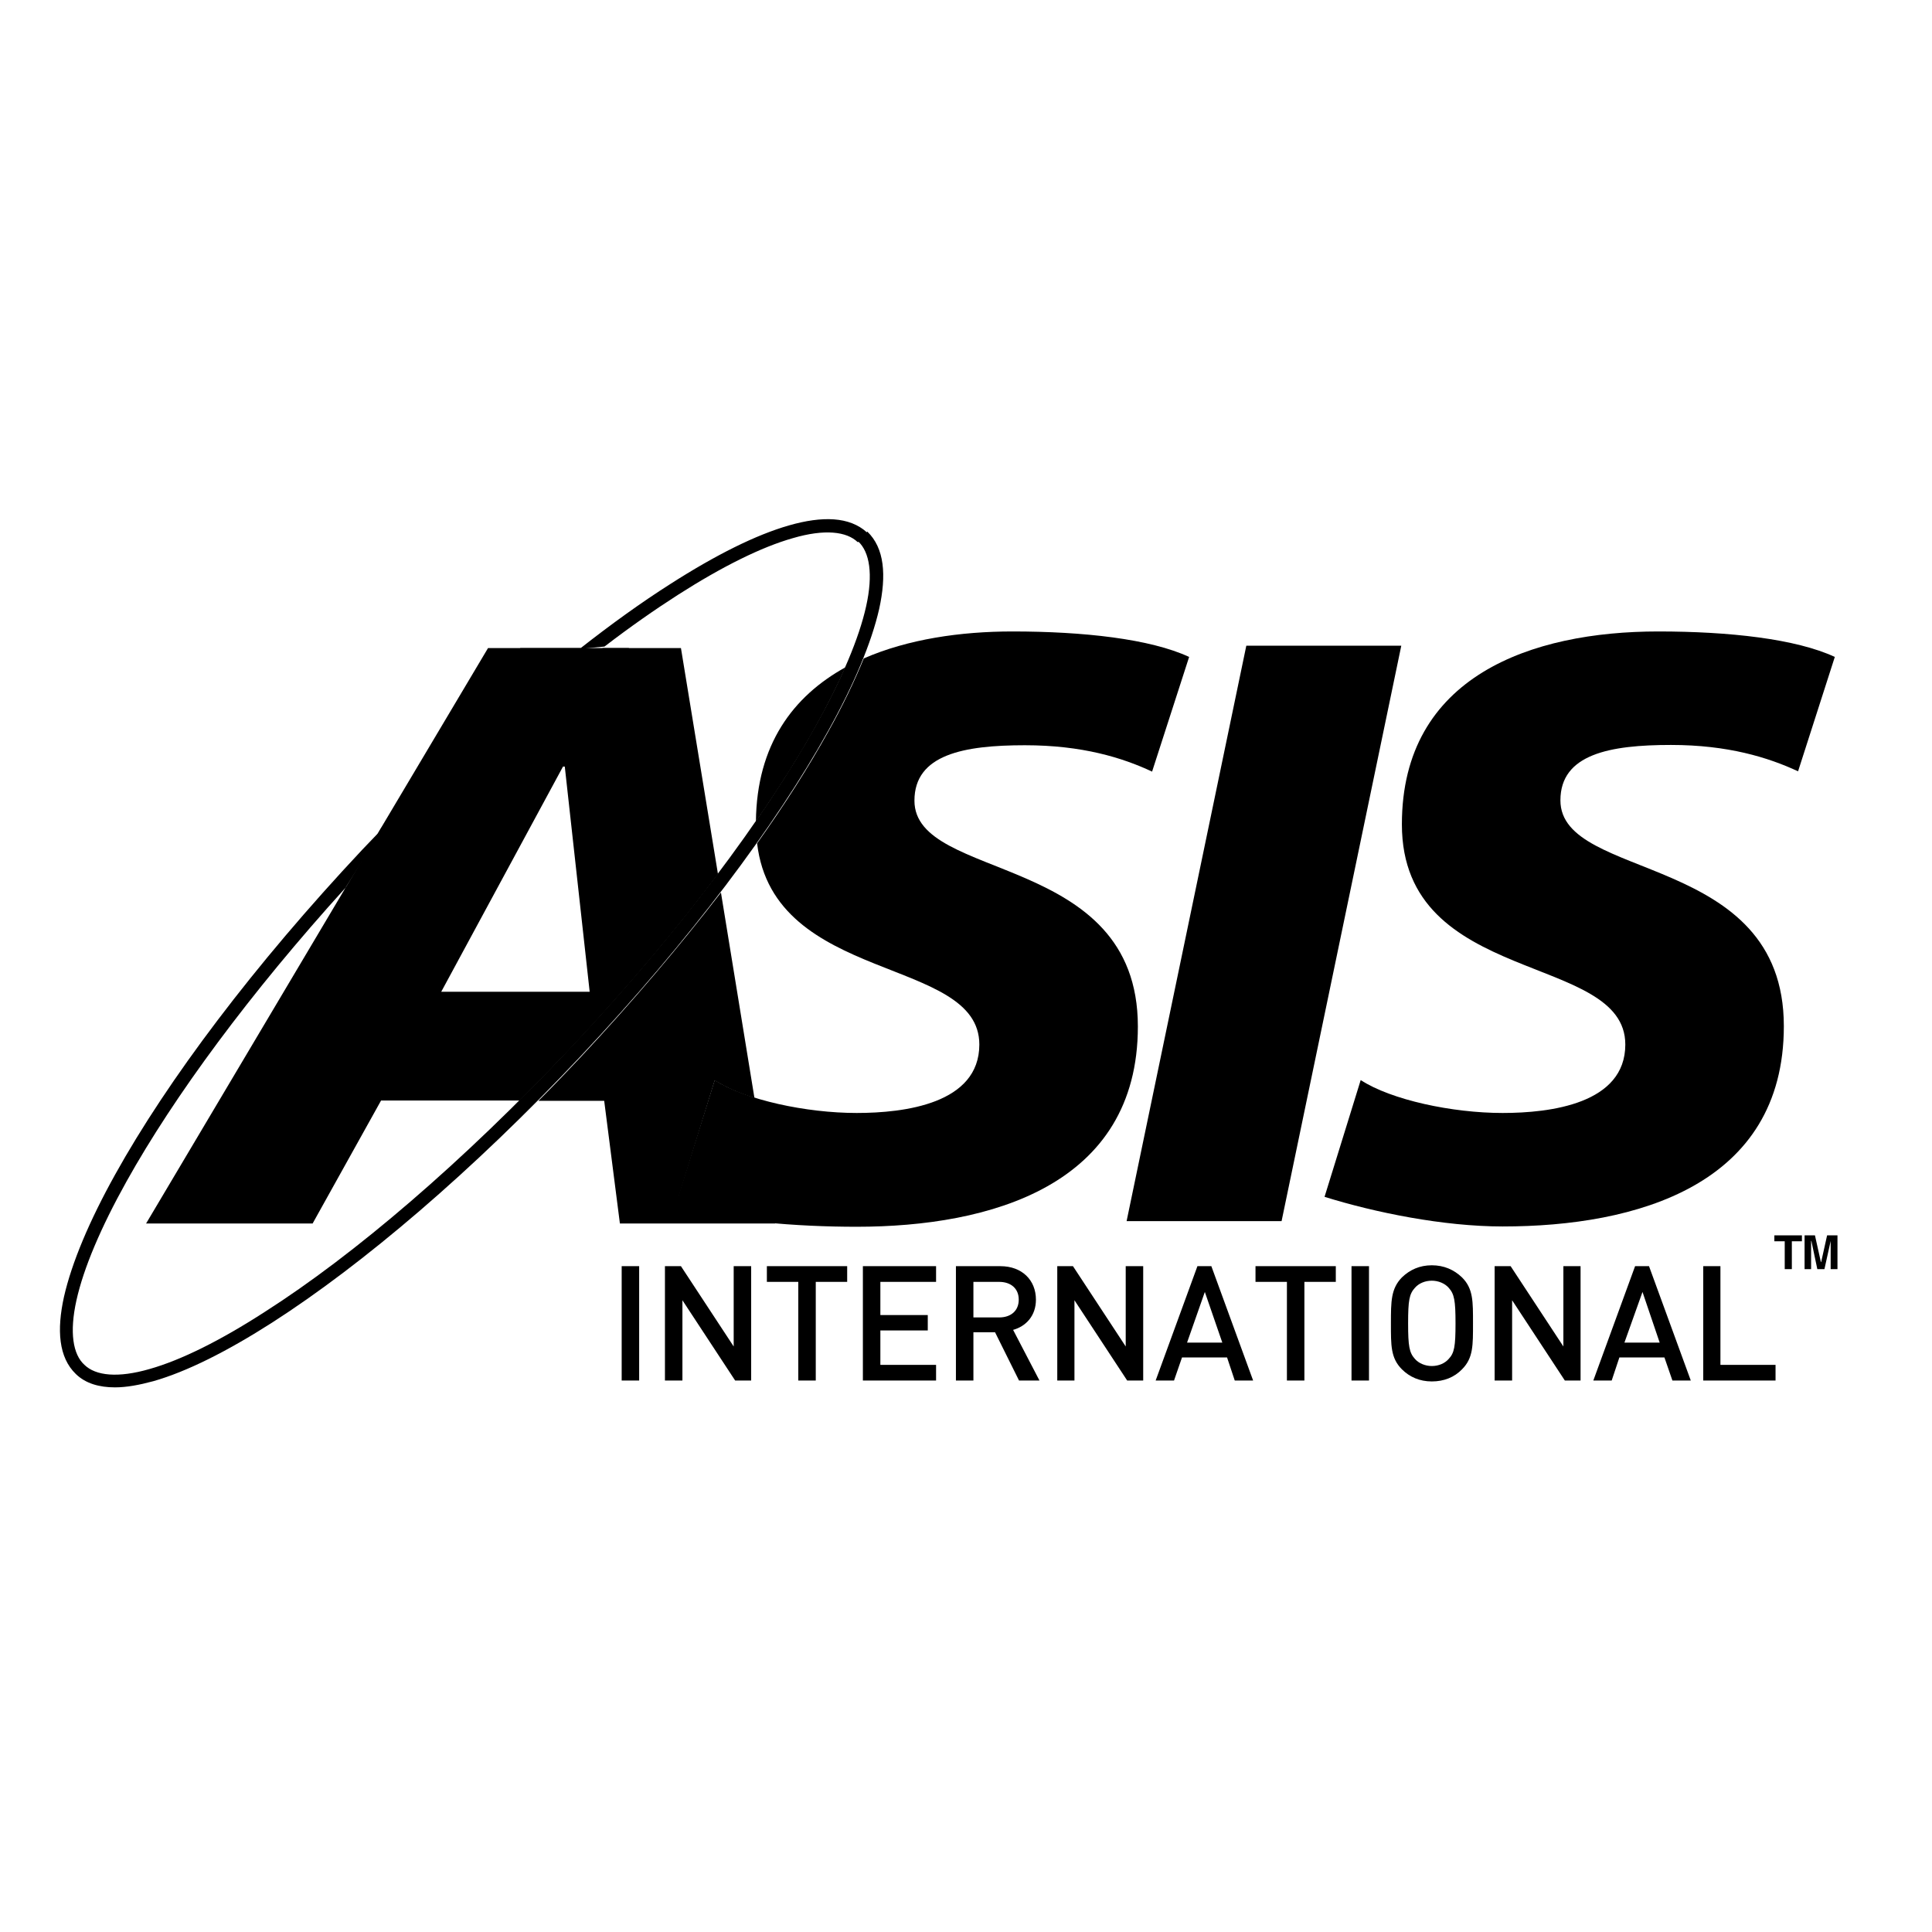
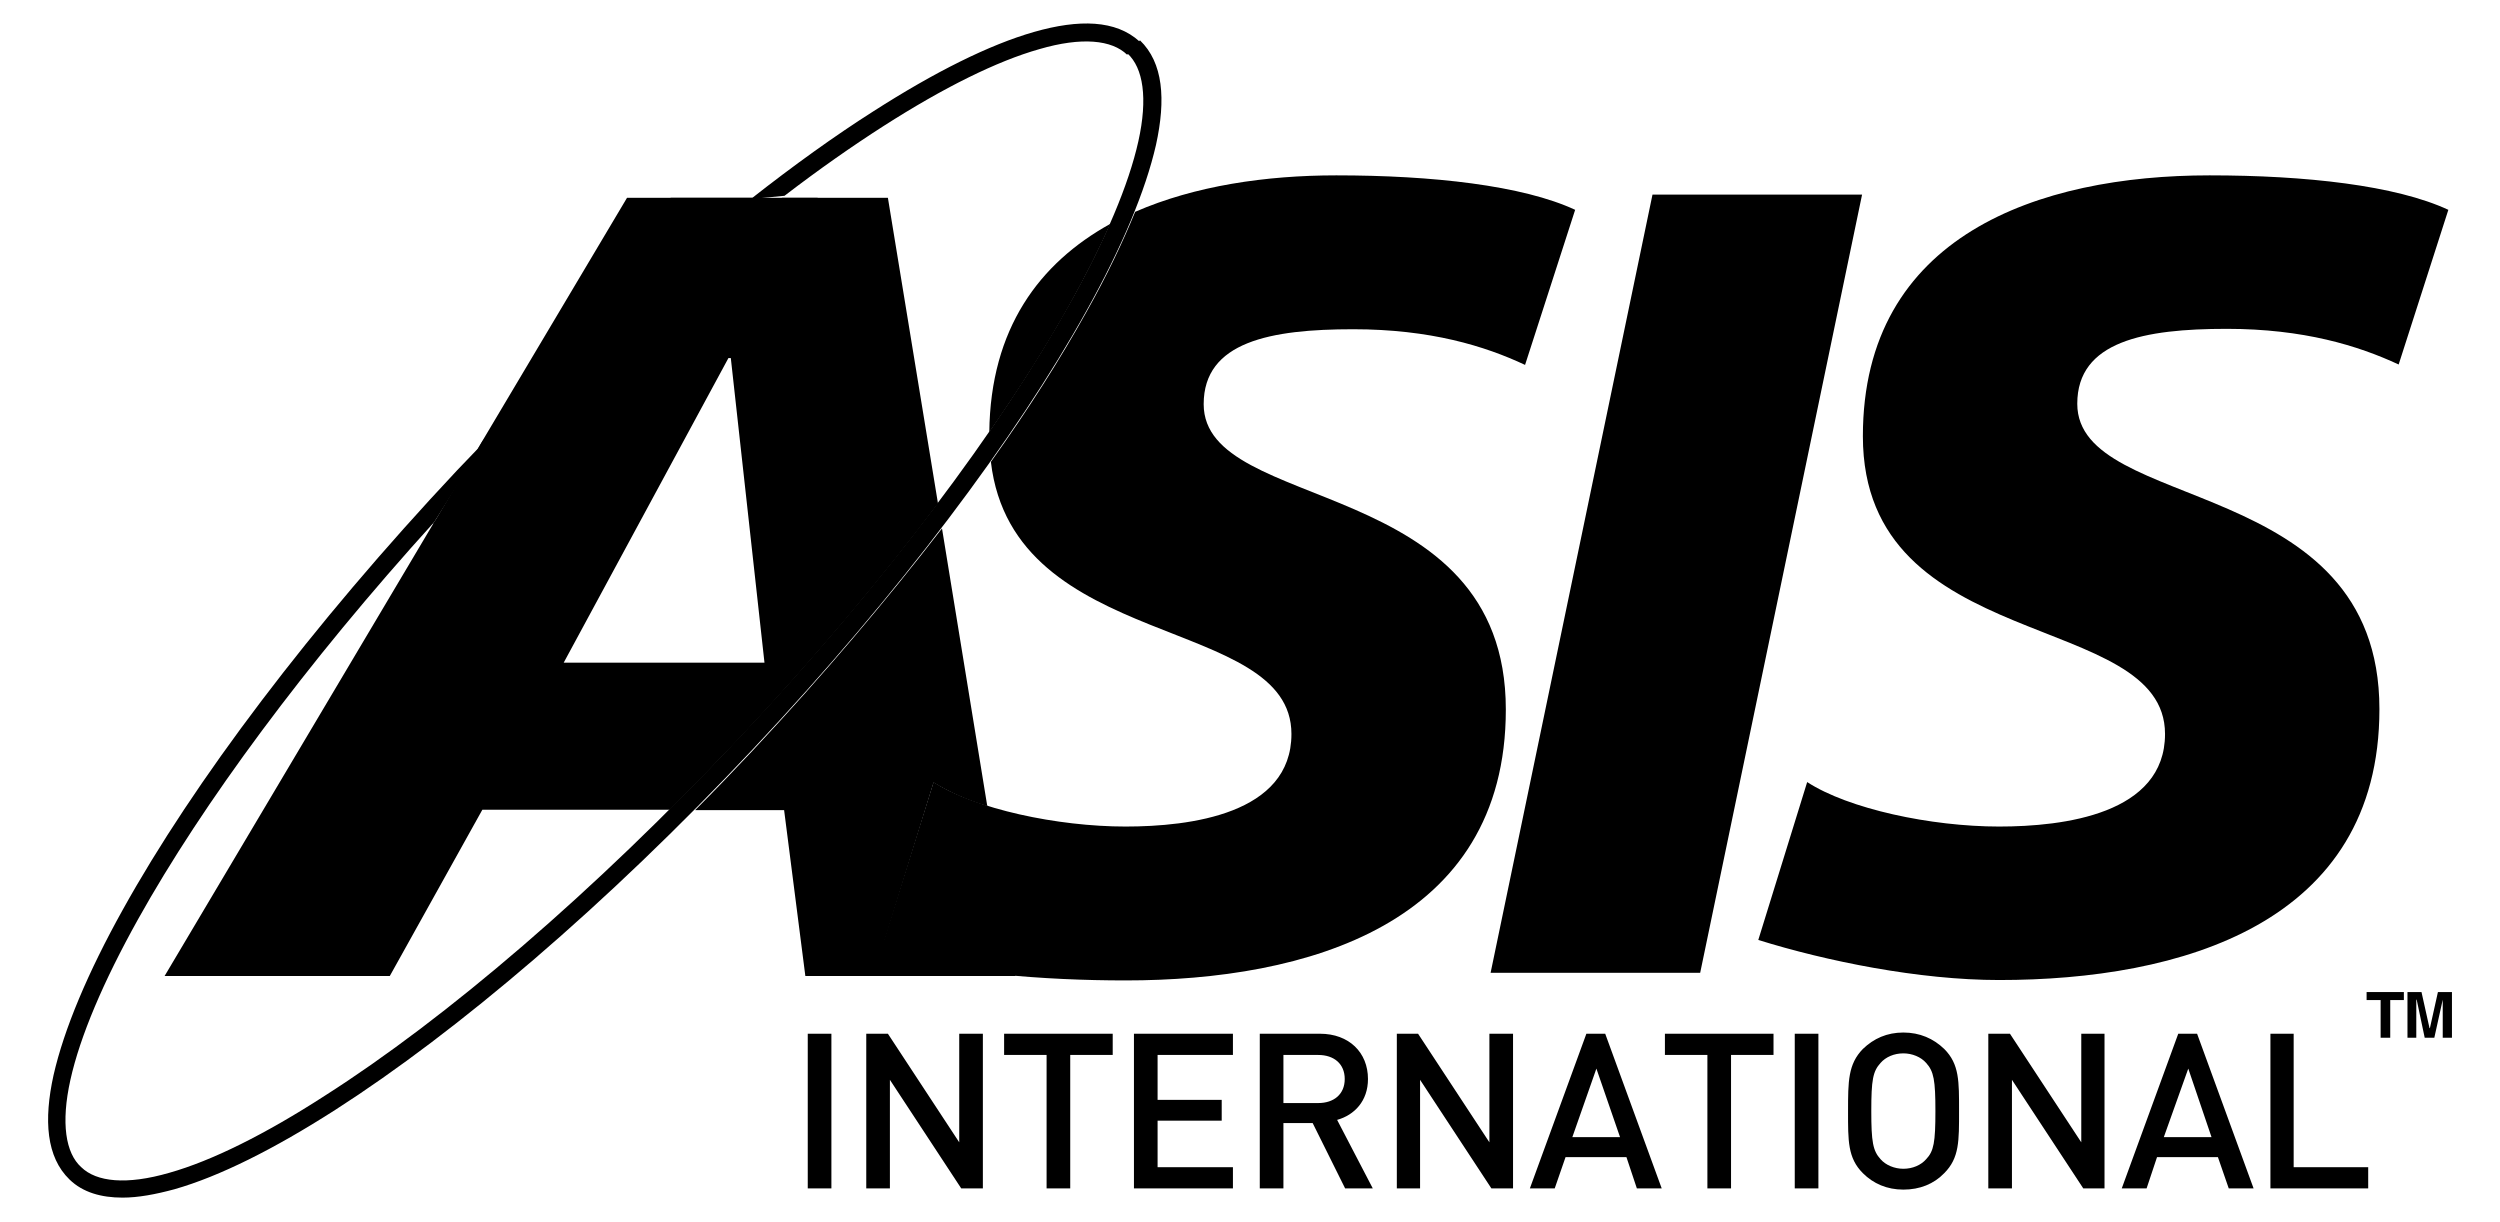
- <svg xmlns="http://www.w3.org/2000/svg" version="1.1" id="layer" x="0px" y="0px" viewBox="0 0 652 652" style="enable-background:new 0 0 652 652;" xml:space="preserve">
+ <svg xmlns="http://www.w3.org/2000/svg" version="1.1" id="layer" x="0px" y="0px" viewBox="8.23 169.34 623.86 304.72" style="enable-background:new 0 0 652 652;" xml:space="preserve">
  <g>
    <path class="st0" d="M209.2,412.9l-5.3-41.4h-22.2c4.8-4.8,9.5-9.7,14.3-14.8c17.6-18.8,33.5-37.6,47.3-55.5l11.3,69.3   c-5.3-1.6-9.9-3.7-13.4-5.9L229,404c9.4,2.9,20.7,5.7,32.4,7.6l0.2,1.3H209.2 M127.4,281.4l37.3-62.7 M164.7,218.7H196   c-21.7,17-45.2,38.3-68.6,62.7" />
    <path class="st0" d="M227.9,406.9l13.3-42.4c10.3,6.7,30.9,11.1,47.9,11.1c16.1,0,41.4-3.1,41.4-23.1c0-29.9-69.4-20.3-75-67.9   c9.4-13.2,17.4-25.8,23.9-37.5c5-8.9,9-17.3,12.1-24.9c14.9-6.5,32.6-9.1,50.2-9.1c23.9,0,46.5,2.5,59.6,8.6l-12.5,38.7   c-10-4.7-23.6-8.9-42.9-8.9c-20.6,0-37.3,3.1-37.3,18.7c0,27.5,75.4,17.2,75.4,76.2c0,53.7-49.8,67.6-94.9,67.6   C269,414,244.9,412.2,227.9,406.9" />
    <polygon class="st0" points="380.2,412.1 432.5,412.1 472.9,217.9 420.6,217.9 &#09;" />
    <path class="st0" d="M619.2,221.7c-13.1-6.1-35.6-8.6-59.6-8.6c-42.6,0-86.5,15-86.5,65.1c0,54.8,75.4,43.1,75.4,74.3   c0,20-25.3,23.1-41.4,23.1c-17,0-37.6-4.4-47.9-11.1L447,403.9c17,5.3,40.1,10,60.1,10c45.1,0,94.9-13.9,94.9-67.6   c0-59-75.4-48.7-75.4-76.2c0-15.6,16.7-18.7,37.3-18.7c19.2,0,32.8,4.2,42.9,8.9L619.2,221.7z" />
    <path class="st0" d="M116.6,299.6c2.9-3.2,5.8-6.4,8.8-9.5c26.7-28.4,53.7-52.8,78-71.4h26.4l12.5,76.3   c-14.2,18.9-30.9,38.7-49.6,58.6c-5.8,6.1-11.6,12.1-17.3,17.8h-46.8l-23.1,41.5H49.3 M49.3,412.9l67.3-113.3 M148.9,334.7H199   l-8.4-76h-0.6L148.9,334.7" />
  </g>
  <g>
    <path class="st0" d="M285.3,225.2c-2.7,6.1-6,12.7-9.9,19.7c-5.6,10.1-12.4,20.9-20.3,32.3C255.4,251.3,267.6,235,285.3,225.2" />
    <path class="st1" d="M195.6,219c10.7-8.4,21-15.8,30.6-21.9c15.3-9.8,28.9-16.6,40.1-19.8c11.2-3.2,20.4-3,26.3,2.4l-3.1,3.3   c-3.8-3.7-11.3-4.5-21.9-1.4c-10.6,3-23.9,9.6-38.9,19.2c-7.8,5-16.1,10.8-24.7,17.4 M116.6,299.6c-32.2,35.5-57.9,70.4-73.9,99.1   c-8.7,15.6-14.5,29.3-16.9,40.1c-2.4,10.8-1.2,18.3,2.7,21.8c3.8,3.7,11.3,4.5,22,1.4c10.6-3,23.9-9.6,38.9-19.3   c30.1-19.2,66.9-50.6,103.3-89.3c36.4-38.7,65.3-77.4,82.7-108.7c8.7-15.6,14.5-29.3,16.9-40.1c2.4-10.8,1.2-18.3-2.7-21.9l3.1-3.3   c5.8,5.6,6.5,14.7,4,26.1c-2.6,11.4-8.5,25.5-17.3,41.3c-17.6,31.7-46.8,70.7-83.4,109.6c-36.6,38.9-73.7,70.4-104.1,89.9   c-15.3,9.8-28.9,16.6-40.1,19.8c-4.8,1.3-9.1,2.1-13,2.1c-5.3,0-9.9-1.3-13.2-4.5c-5.8-5.6-6.5-14.8-4-26.1   c2.6-11.4,8.5-25.5,17.3-41.3c17.6-31.7,46.8-70.6,83.4-109.6c2.3-2.4,4.6-4.8,6.9-7.2 M291.1,181.3l1.5-1.6L291.1,181.3" />
  </g>
  <g>
    <path class="st1" d="M473.1,462.1c-3.8-3.8-3.7-8.1-3.7-15.5c0-7.4,0-11.7,3.7-15.5c2.7-2.6,6-4.1,10.1-4.1c4.1,0,7.5,1.5,10.2,4.1   c3.8,3.8,3.7,8.1,3.7,15.5c0,7.4,0.1,11.7-3.7,15.5c-2.6,2.7-6.1,4.1-10.2,4.1C479.1,466.2,475.7,464.7,473.1,462.1 M477.5,434.6   c-1.9,2.1-2.3,4.2-2.3,12c0,7.7,0.4,9.9,2.3,12c1.3,1.5,3.5,2.4,5.7,2.4c2.3,0,4.4-0.9,5.7-2.4c1.9-2,2.3-4.2,2.3-12   c0-7.7-0.4-9.9-2.3-12c-1.3-1.5-3.5-2.4-5.7-2.4C480.9,432.2,478.8,433.1,477.5,434.6 M574.8,465.9v-38.6h5.8v33.3h18.6v5.3H574.8    M564.4,465.9l-2.7-7.8h-15.2l-2.6,7.8h-6.2l14.1-38.6h4.7l14.1,38.6H564.4 M548.2,453.1h11.9l-5.8-17.1L548.2,453.1 M528.1,465.9   l-17.8-27.1v27.1h-5.9v-38.6h5.4l17.8,27.1v-27.1h5.8v38.6H528.1 M456.1,427.3h5.9v38.6h-5.9V427.3z M434.3,465.9v-33.3h-10.6v-5.3   h27.1v5.3h-10.6v33.3H434.3 M416.7,465.9l-2.6-7.8h-15.2l-2.7,7.8H390l14.1-38.6h4.7l14.1,38.6H416.7 M400.6,453.1h11.9l-5.9-17.1   L400.6,453.1 M380.4,465.9l-17.8-27.1v27.1h-5.8v-38.6h5.3l17.8,27.1v-27.1h5.9v38.6H380.4 M343.9,465.9l-8.1-16.3h-7.3v16.3h-5.9   v-38.6h15c7.3,0,12,4.7,12,11.3c0,5.5-3.4,9-7.7,10.2l8.9,17.1H343.9 M328.5,444.6h8.7c3.9,0,6.6-2.2,6.6-6c0-3.8-2.7-6-6.6-6h-8.7   V444.6 M291.2,465.9v-38.6h24.7v5.3h-18.8v11.2h16v5.2h-16v11.6h18.8v5.3H291.2 M269.4,465.9v-33.3h-10.6v-5.3h27.1v5.3h-10.6v33.3   H269.4 M248.1,465.9l-17.8-27.1v27.1h-5.9v-38.6h5.4l17.8,27.1v-27.1h5.9v38.6H248.1 M209.8,427.3h5.9v38.6h-5.9V427.3z" />
    <polyline class="st0" points="128.6,279.5 116.2,300.3 212.3,218.7 175.6,218.7 &#09;" />
    <polygon class="st1" points="604.7,428.3 602.3,428.3 602.3,418.9 598.8,418.9 598.8,416.9 608.1,416.9 608.1,418.9 604.7,418.9 &#09;&#10;&#09;&#09;" />
    <polygon class="st1" points="620.1,428.3 617.8,428.3 617.8,418.8 617.8,418.8 615.7,428.3 613.3,428.3 611.3,418.8 611.2,418.8 &#10;&#09;&#09;611.2,428.3 609,428.3 609,416.9 612.5,416.9 614.5,425.9 614.6,425.9 616.6,416.9 620.1,416.9 &#09;" />
  </g>
</svg>
